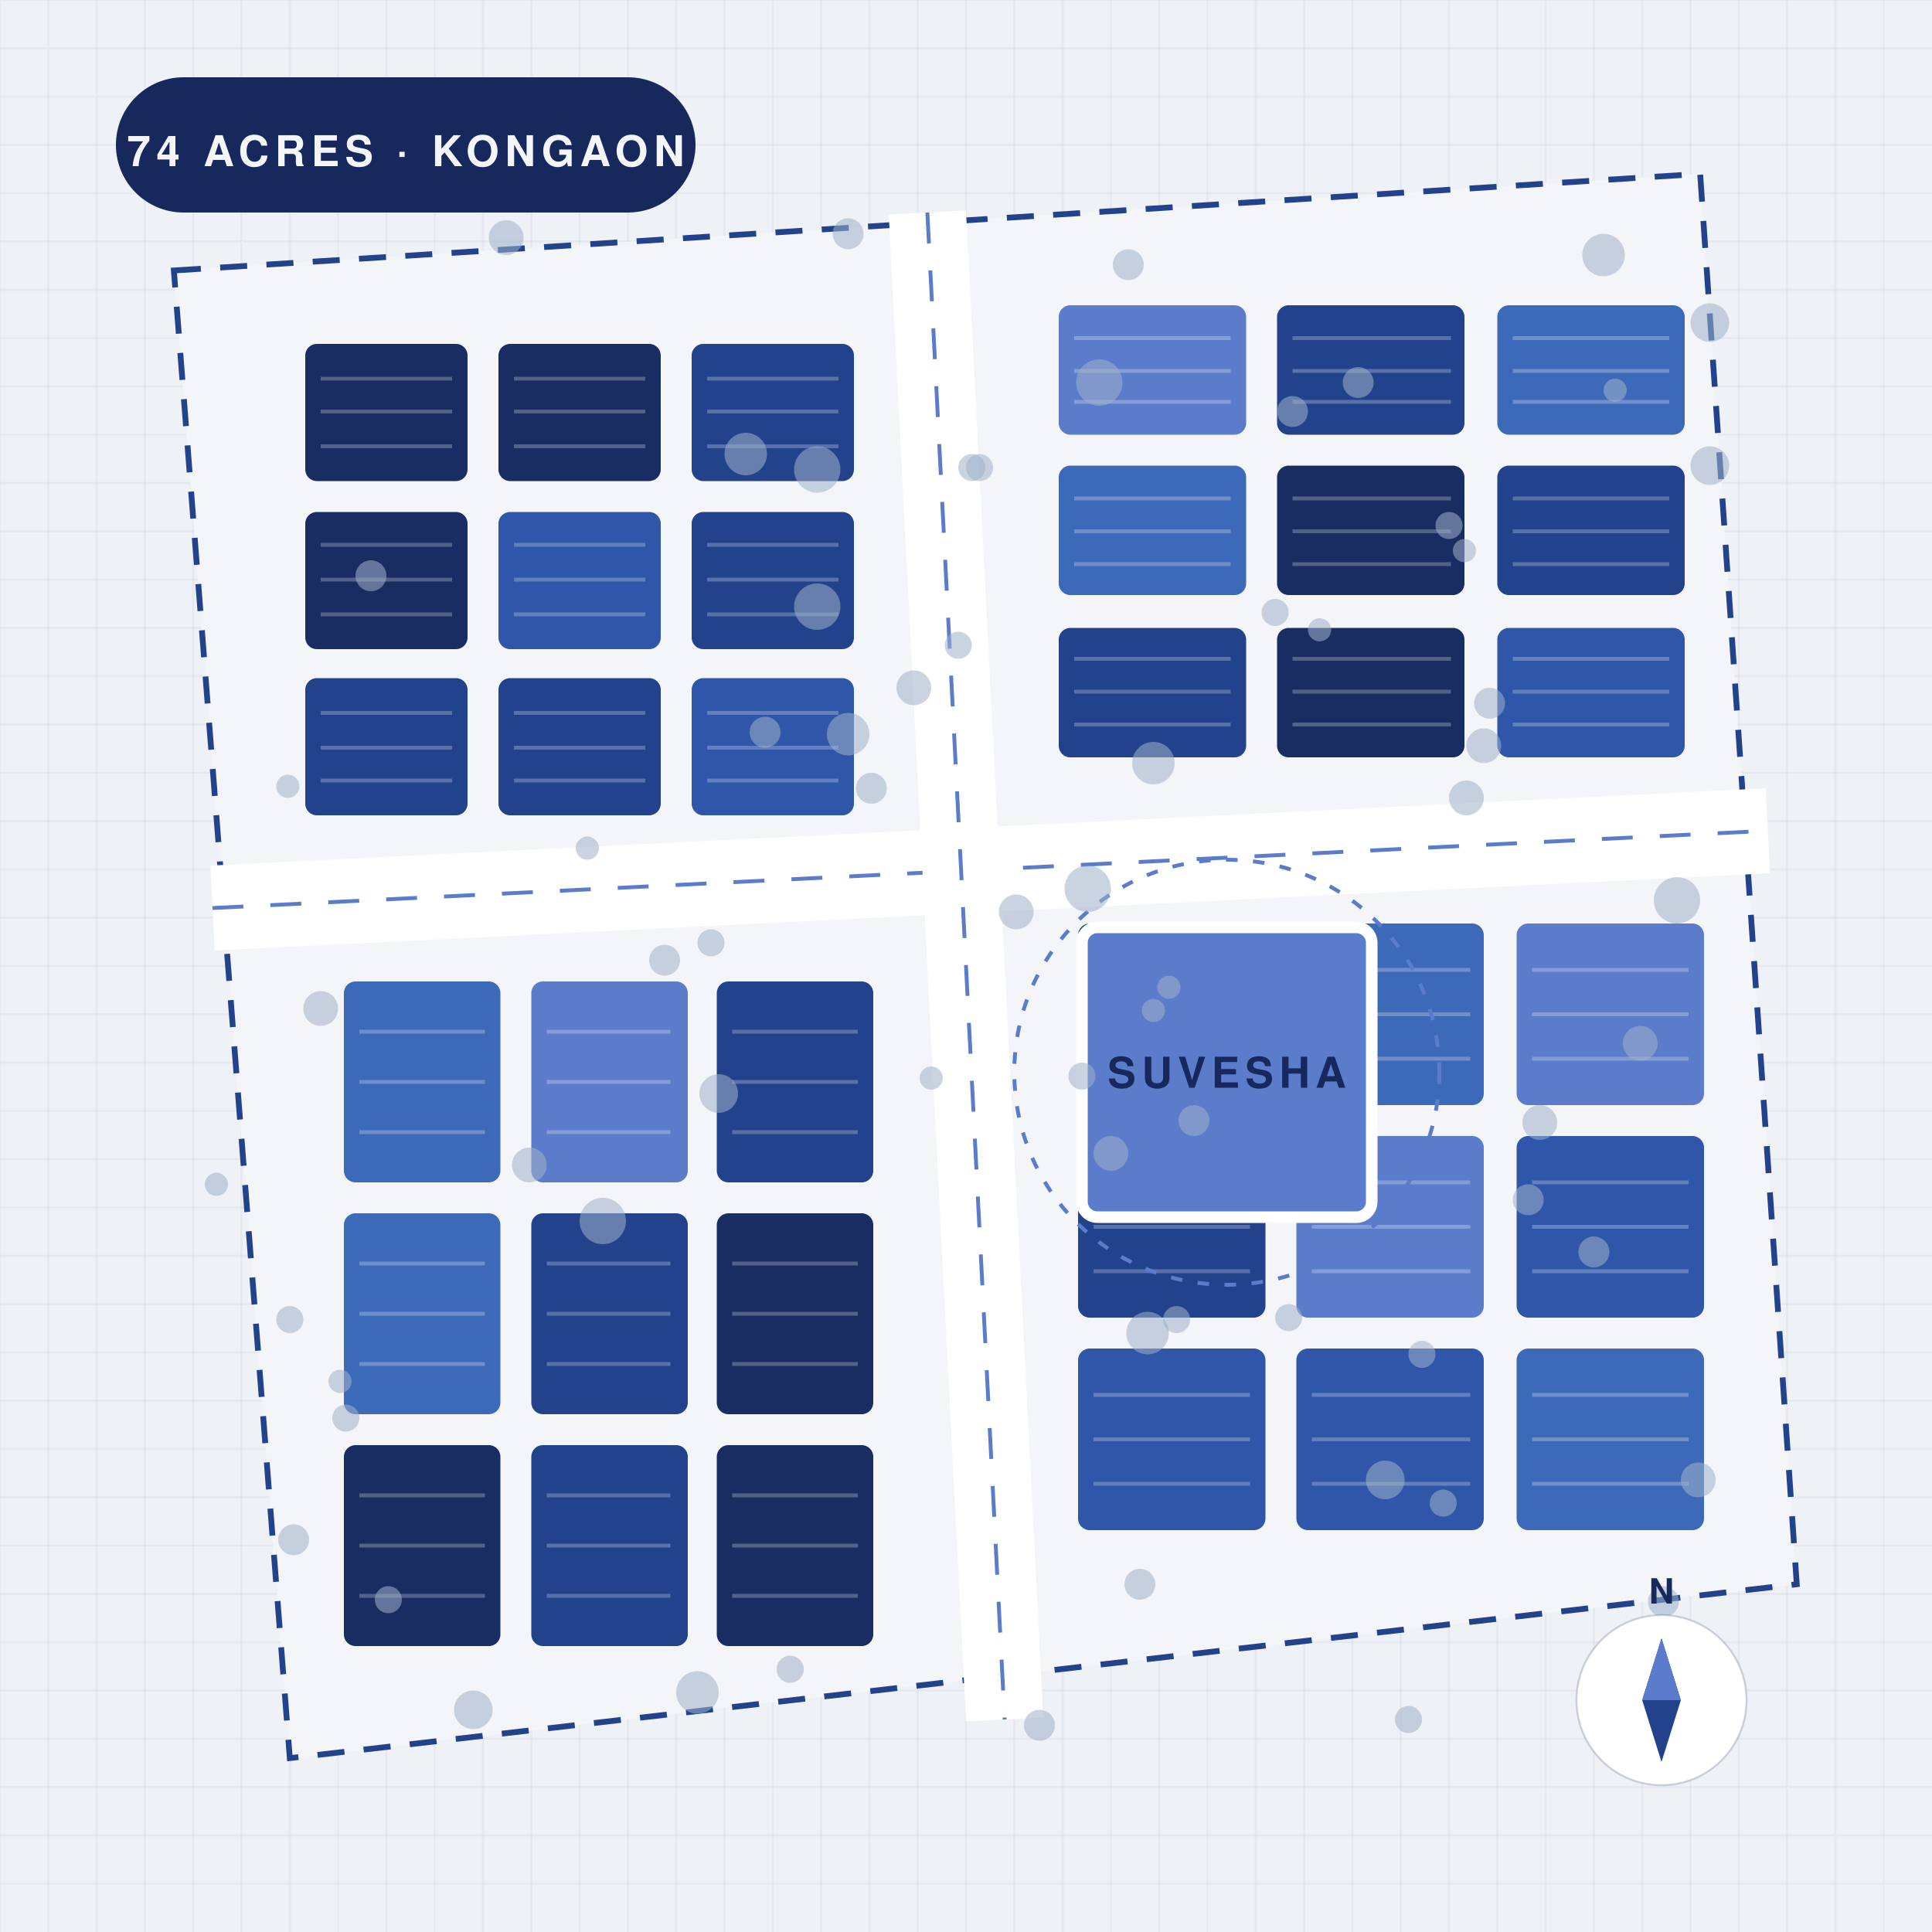
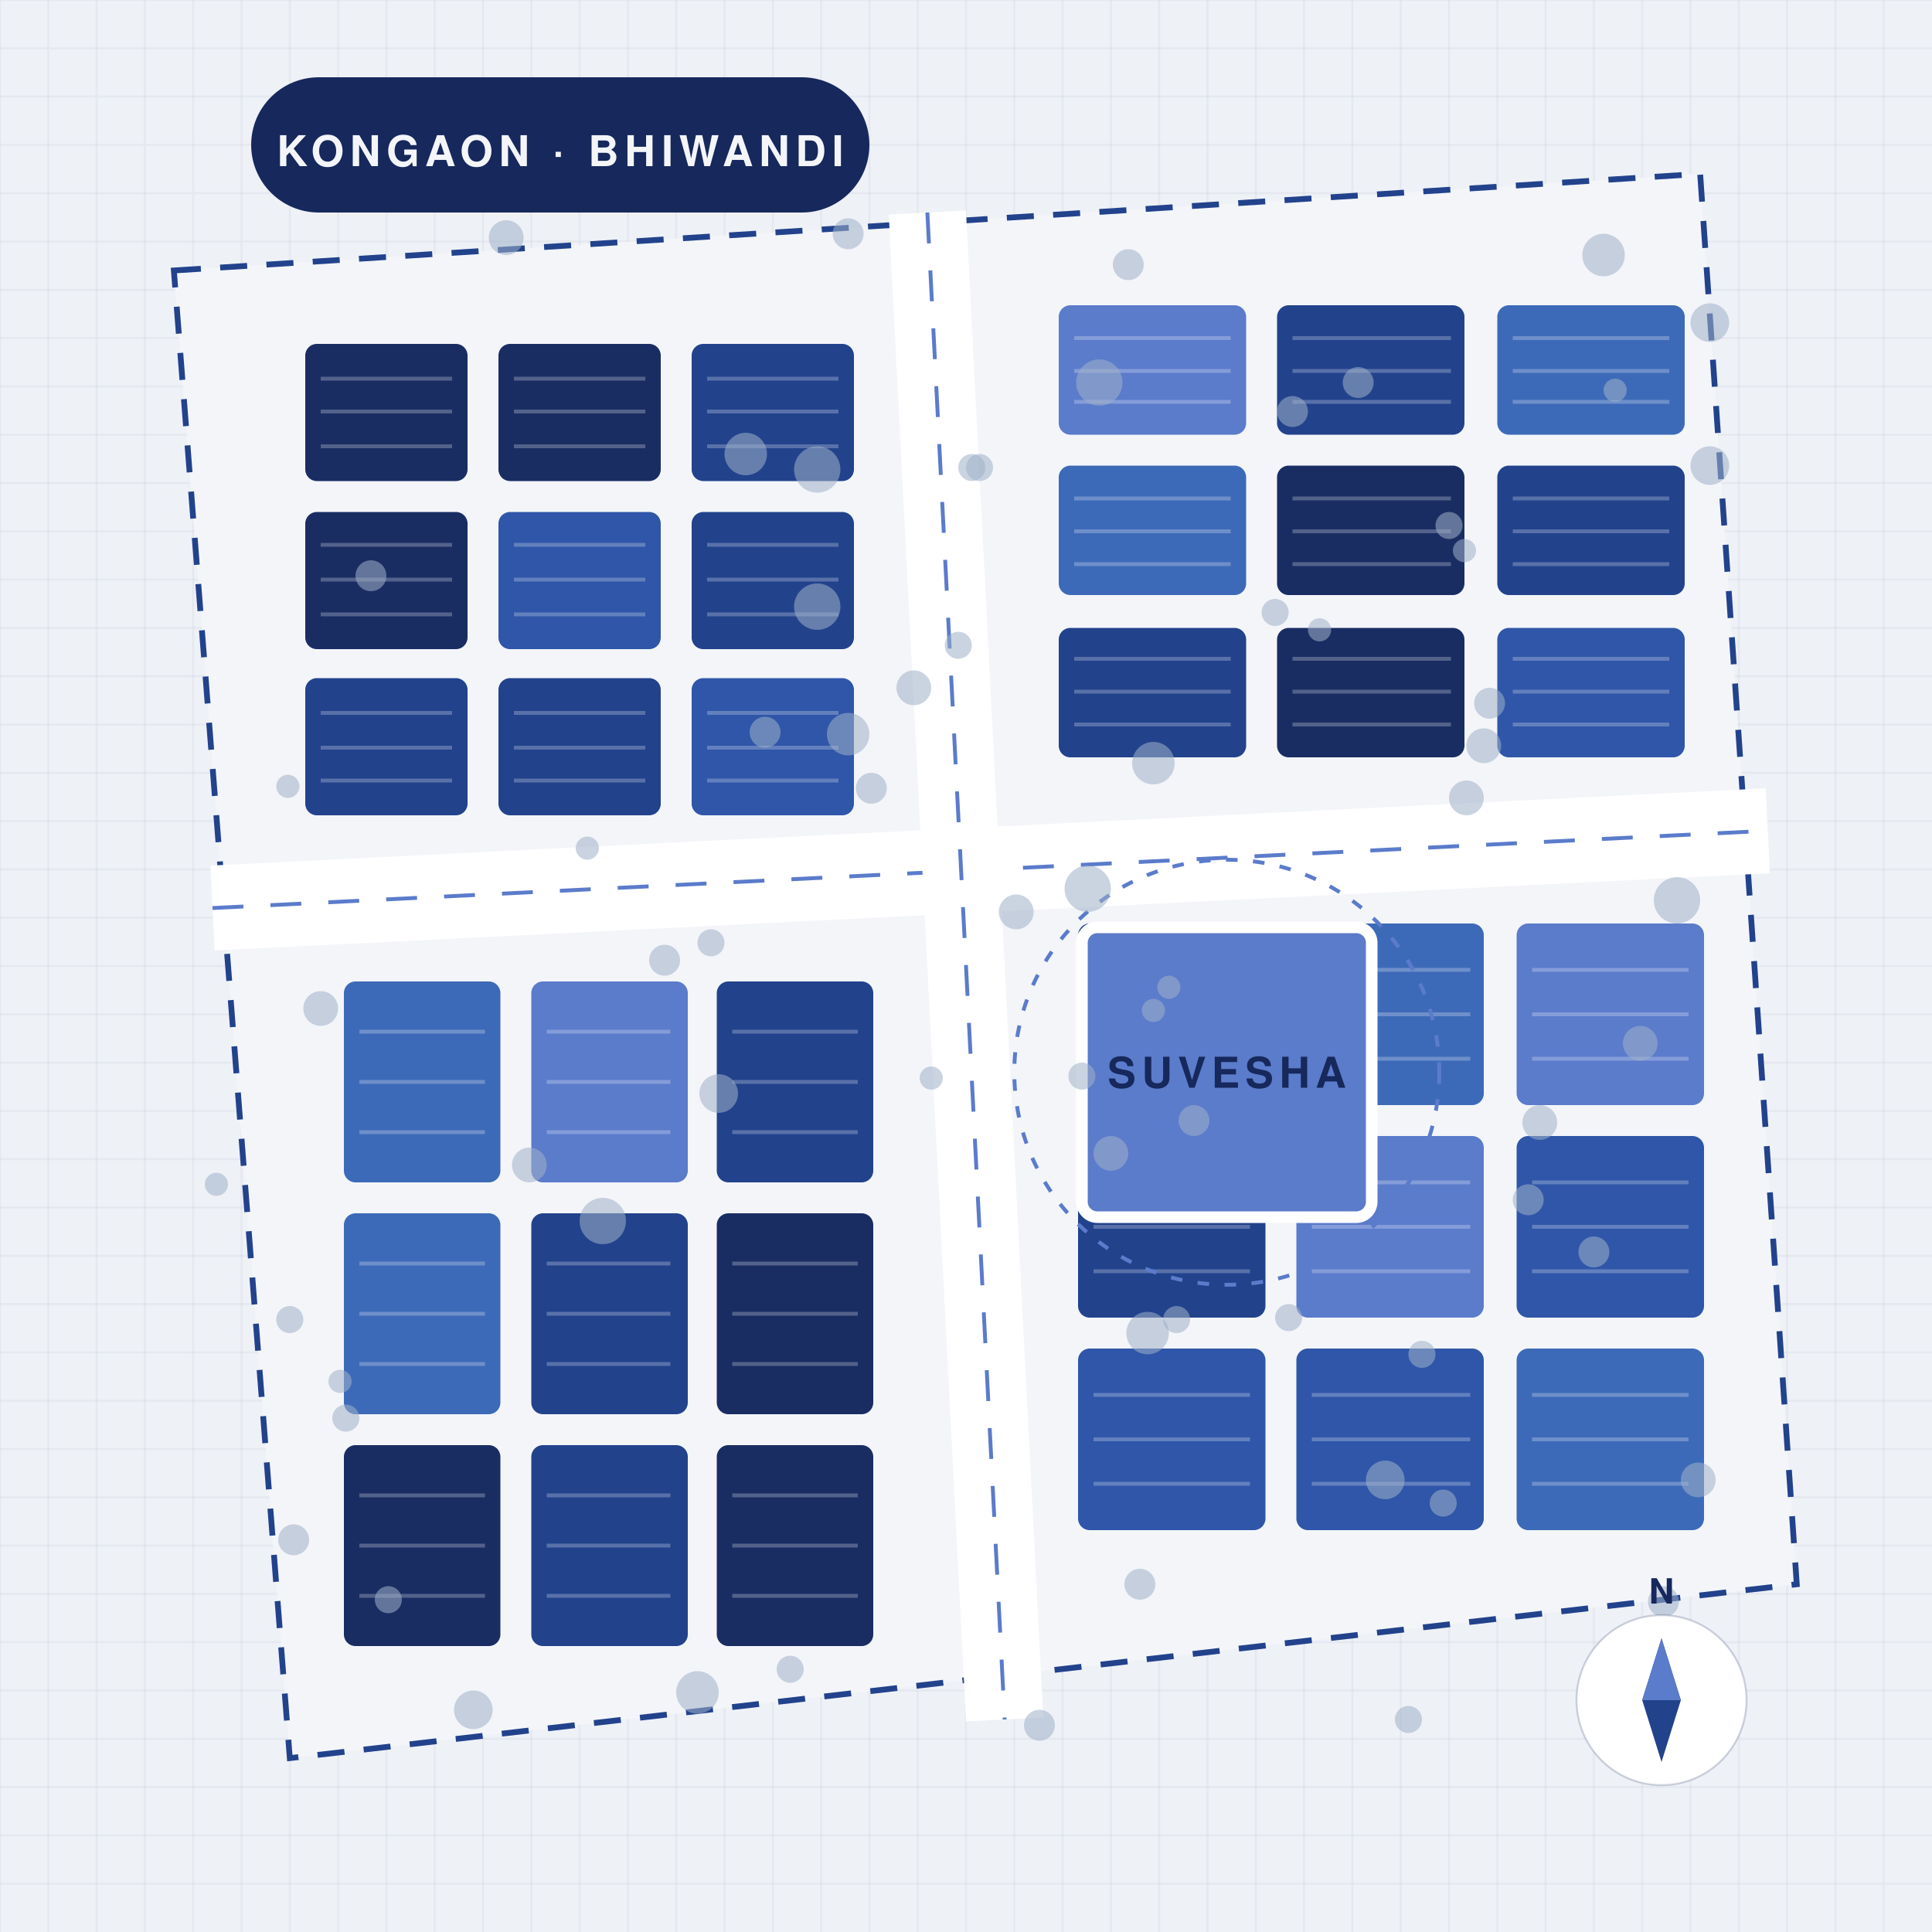
<svg xmlns="http://www.w3.org/2000/svg" viewBox="0 0 1000 1000" width="1000" height="1000">
  <defs />
  <rect x="0" y="0" width="1000" height="1000" rx="0" fill="#eef1f6" />
  <path d="M0 0V1000M0 0H1000" stroke="#16285c" stroke-opacity="0.04" stroke-width="1" />
  <path d="M25 0V1000M0 25H1000" stroke="#16285c" stroke-opacity="0.04" stroke-width="1" />
  <path d="M50 0V1000M0 50H1000" stroke="#16285c" stroke-opacity="0.04" stroke-width="1" />
  <path d="M75 0V1000M0 75H1000" stroke="#16285c" stroke-opacity="0.04" stroke-width="1" />
  <path d="M100 0V1000M0 100H1000" stroke="#16285c" stroke-opacity="0.04" stroke-width="1" />
  <path d="M125 0V1000M0 125H1000" stroke="#16285c" stroke-opacity="0.04" stroke-width="1" />
  <path d="M150 0V1000M0 150H1000" stroke="#16285c" stroke-opacity="0.04" stroke-width="1" />
  <path d="M175 0V1000M0 175H1000" stroke="#16285c" stroke-opacity="0.04" stroke-width="1" />
  <path d="M200 0V1000M0 200H1000" stroke="#16285c" stroke-opacity="0.04" stroke-width="1" />
  <path d="M225 0V1000M0 225H1000" stroke="#16285c" stroke-opacity="0.04" stroke-width="1" />
  <path d="M250 0V1000M0 250H1000" stroke="#16285c" stroke-opacity="0.04" stroke-width="1" />
  <path d="M275 0V1000M0 275H1000" stroke="#16285c" stroke-opacity="0.04" stroke-width="1" />
  <path d="M300 0V1000M0 300H1000" stroke="#16285c" stroke-opacity="0.04" stroke-width="1" />
  <path d="M325 0V1000M0 325H1000" stroke="#16285c" stroke-opacity="0.04" stroke-width="1" />
  <path d="M350 0V1000M0 350H1000" stroke="#16285c" stroke-opacity="0.04" stroke-width="1" />
  <path d="M375 0V1000M0 375H1000" stroke="#16285c" stroke-opacity="0.04" stroke-width="1" />
  <path d="M400 0V1000M0 400H1000" stroke="#16285c" stroke-opacity="0.04" stroke-width="1" />
  <path d="M425 0V1000M0 425H1000" stroke="#16285c" stroke-opacity="0.04" stroke-width="1" />
  <path d="M450 0V1000M0 450H1000" stroke="#16285c" stroke-opacity="0.04" stroke-width="1" />
  <path d="M475 0V1000M0 475H1000" stroke="#16285c" stroke-opacity="0.04" stroke-width="1" />
  <path d="M500 0V1000M0 500H1000" stroke="#16285c" stroke-opacity="0.04" stroke-width="1" />
  <path d="M525 0V1000M0 525H1000" stroke="#16285c" stroke-opacity="0.04" stroke-width="1" />
  <path d="M550 0V1000M0 550H1000" stroke="#16285c" stroke-opacity="0.04" stroke-width="1" />
  <path d="M575 0V1000M0 575H1000" stroke="#16285c" stroke-opacity="0.04" stroke-width="1" />
  <path d="M600 0V1000M0 600H1000" stroke="#16285c" stroke-opacity="0.04" stroke-width="1" />
  <path d="M625 0V1000M0 625H1000" stroke="#16285c" stroke-opacity="0.04" stroke-width="1" />
  <path d="M650 0V1000M0 650H1000" stroke="#16285c" stroke-opacity="0.04" stroke-width="1" />
  <path d="M675 0V1000M0 675H1000" stroke="#16285c" stroke-opacity="0.04" stroke-width="1" />
  <path d="M700 0V1000M0 700H1000" stroke="#16285c" stroke-opacity="0.04" stroke-width="1" />
  <path d="M725 0V1000M0 725H1000" stroke="#16285c" stroke-opacity="0.04" stroke-width="1" />
  <path d="M750 0V1000M0 750H1000" stroke="#16285c" stroke-opacity="0.04" stroke-width="1" />
  <path d="M775 0V1000M0 775H1000" stroke="#16285c" stroke-opacity="0.04" stroke-width="1" />
  <path d="M800 0V1000M0 800H1000" stroke="#16285c" stroke-opacity="0.04" stroke-width="1" />
  <path d="M825 0V1000M0 825H1000" stroke="#16285c" stroke-opacity="0.04" stroke-width="1" />
  <path d="M850 0V1000M0 850H1000" stroke="#16285c" stroke-opacity="0.04" stroke-width="1" />
  <path d="M875 0V1000M0 875H1000" stroke="#16285c" stroke-opacity="0.04" stroke-width="1" />
  <path d="M900 0V1000M0 900H1000" stroke="#16285c" stroke-opacity="0.04" stroke-width="1" />
  <path d="M925 0V1000M0 925H1000" stroke="#16285c" stroke-opacity="0.04" stroke-width="1" />
  <path d="M950 0V1000M0 950H1000" stroke="#16285c" stroke-opacity="0.04" stroke-width="1" />
  <path d="M975 0V1000M0 975H1000" stroke="#16285c" stroke-opacity="0.04" stroke-width="1" />
  <path d="M90 140 L880 90 L930 820 L150 910 Z" fill="#f3f5f9" stroke="#22428c" stroke-width="3" stroke-dasharray="14 10" />
  <path d="M110 470 L915 430" stroke="#ffffff" stroke-width="44" />
  <path d="M110 470 L915 430" stroke="#5b7bcb" stroke-width="2" stroke-dasharray="16 14" />
  <path d="M480 110 L520 890" stroke="#ffffff" stroke-width="40" />
  <path d="M480 110 L520 890" stroke="#5b7bcb" stroke-width="2" stroke-dasharray="16 14" />
  <rect x="158" y="178" width="84" height="71" rx="6" fill="#1a2d63" />
  <path d="M166 196 H234" stroke="#ffffff" stroke-opacity="0.25" stroke-width="2" />
  <path d="M166 213 H234" stroke="#ffffff" stroke-opacity="0.25" stroke-width="2" />
  <path d="M166 231 H234" stroke="#ffffff" stroke-opacity="0.25" stroke-width="2" />
  <rect x="258" y="178" width="84" height="71" rx="6" fill="#1a2d63" />
  <path d="M266 196 H334" stroke="#ffffff" stroke-opacity="0.25" stroke-width="2" />
  <path d="M266 213 H334" stroke="#ffffff" stroke-opacity="0.25" stroke-width="2" />
  <path d="M266 231 H334" stroke="#ffffff" stroke-opacity="0.25" stroke-width="2" />
  <rect x="358" y="178" width="84" height="71" rx="6" fill="#22428c" />
  <path d="M366 196 H434" stroke="#ffffff" stroke-opacity="0.25" stroke-width="2" />
  <path d="M366 213 H434" stroke="#ffffff" stroke-opacity="0.25" stroke-width="2" />
  <path d="M366 231 H434" stroke="#ffffff" stroke-opacity="0.25" stroke-width="2" />
  <rect x="158" y="265" width="84" height="71" rx="6" fill="#1a2d63" />
  <path d="M166 282 H234" stroke="#ffffff" stroke-opacity="0.25" stroke-width="2" />
  <path d="M166 300 H234" stroke="#ffffff" stroke-opacity="0.25" stroke-width="2" />
  <path d="M166 318 H234" stroke="#ffffff" stroke-opacity="0.25" stroke-width="2" />
  <rect x="258" y="265" width="84" height="71" rx="6" fill="#2f56a8" />
  <path d="M266 282 H334" stroke="#ffffff" stroke-opacity="0.25" stroke-width="2" />
  <path d="M266 300 H334" stroke="#ffffff" stroke-opacity="0.25" stroke-width="2" />
  <path d="M266 318 H334" stroke="#ffffff" stroke-opacity="0.25" stroke-width="2" />
  <rect x="358" y="265" width="84" height="71" rx="6" fill="#22428c" />
  <path d="M366 282 H434" stroke="#ffffff" stroke-opacity="0.25" stroke-width="2" />
  <path d="M366 300 H434" stroke="#ffffff" stroke-opacity="0.25" stroke-width="2" />
  <path d="M366 318 H434" stroke="#ffffff" stroke-opacity="0.25" stroke-width="2" />
  <rect x="158" y="351" width="84" height="71" rx="6" fill="#22428c" />
  <path d="M166 369 H234" stroke="#ffffff" stroke-opacity="0.25" stroke-width="2" />
  <path d="M166 387 H234" stroke="#ffffff" stroke-opacity="0.25" stroke-width="2" />
  <path d="M166 404 H234" stroke="#ffffff" stroke-opacity="0.25" stroke-width="2" />
  <rect x="258" y="351" width="84" height="71" rx="6" fill="#22428c" />
  <path d="M266 369 H334" stroke="#ffffff" stroke-opacity="0.25" stroke-width="2" />
  <path d="M266 387 H334" stroke="#ffffff" stroke-opacity="0.25" stroke-width="2" />
  <path d="M266 404 H334" stroke="#ffffff" stroke-opacity="0.25" stroke-width="2" />
  <rect x="358" y="351" width="84" height="71" rx="6" fill="#2f56a8" />
  <path d="M366 369 H434" stroke="#ffffff" stroke-opacity="0.25" stroke-width="2" />
  <path d="M366 387 H434" stroke="#ffffff" stroke-opacity="0.25" stroke-width="2" />
  <path d="M366 404 H434" stroke="#ffffff" stroke-opacity="0.25" stroke-width="2" />
  <rect x="548" y="158" width="97" height="67" rx="6" fill="#5b7bcb" />
  <path d="M556 175 H637" stroke="#ffffff" stroke-opacity="0.25" stroke-width="2" />
  <path d="M556 192 H637" stroke="#ffffff" stroke-opacity="0.25" stroke-width="2" />
  <path d="M556 208 H637" stroke="#ffffff" stroke-opacity="0.25" stroke-width="2" />
  <rect x="661" y="158" width="97" height="67" rx="6" fill="#22428c" />
  <path d="M669 175 H751" stroke="#ffffff" stroke-opacity="0.25" stroke-width="2" />
  <path d="M669 192 H751" stroke="#ffffff" stroke-opacity="0.25" stroke-width="2" />
  <path d="M669 208 H751" stroke="#ffffff" stroke-opacity="0.25" stroke-width="2" />
  <rect x="775" y="158" width="97" height="67" rx="6" fill="#3d6ab8" />
  <path d="M783 175 H864" stroke="#ffffff" stroke-opacity="0.25" stroke-width="2" />
  <path d="M783 192 H864" stroke="#ffffff" stroke-opacity="0.25" stroke-width="2" />
  <path d="M783 208 H864" stroke="#ffffff" stroke-opacity="0.25" stroke-width="2" />
  <rect x="548" y="241" width="97" height="67" rx="6" fill="#3d6ab8" />
  <path d="M556 258 H637" stroke="#ffffff" stroke-opacity="0.25" stroke-width="2" />
  <path d="M556 275 H637" stroke="#ffffff" stroke-opacity="0.25" stroke-width="2" />
  <path d="M556 292 H637" stroke="#ffffff" stroke-opacity="0.25" stroke-width="2" />
  <rect x="661" y="241" width="97" height="67" rx="6" fill="#1a2d63" />
  <path d="M669 258 H751" stroke="#ffffff" stroke-opacity="0.25" stroke-width="2" />
  <path d="M669 275 H751" stroke="#ffffff" stroke-opacity="0.25" stroke-width="2" />
  <path d="M669 292 H751" stroke="#ffffff" stroke-opacity="0.25" stroke-width="2" />
  <rect x="775" y="241" width="97" height="67" rx="6" fill="#22428c" />
  <path d="M783 258 H864" stroke="#ffffff" stroke-opacity="0.25" stroke-width="2" />
  <path d="M783 275 H864" stroke="#ffffff" stroke-opacity="0.25" stroke-width="2" />
  <path d="M783 292 H864" stroke="#ffffff" stroke-opacity="0.25" stroke-width="2" />
  <rect x="548" y="325" width="97" height="67" rx="6" fill="#22428c" />
  <path d="M556 341 H637" stroke="#ffffff" stroke-opacity="0.25" stroke-width="2" />
  <path d="M556 358 H637" stroke="#ffffff" stroke-opacity="0.25" stroke-width="2" />
  <path d="M556 375 H637" stroke="#ffffff" stroke-opacity="0.25" stroke-width="2" />
  <rect x="661" y="325" width="97" height="67" rx="6" fill="#1a2d63" />
  <path d="M669 341 H751" stroke="#ffffff" stroke-opacity="0.25" stroke-width="2" />
  <path d="M669 358 H751" stroke="#ffffff" stroke-opacity="0.25" stroke-width="2" />
  <path d="M669 375 H751" stroke="#ffffff" stroke-opacity="0.25" stroke-width="2" />
  <rect x="775" y="325" width="97" height="67" rx="6" fill="#2f56a8" />
  <path d="M783 341 H864" stroke="#ffffff" stroke-opacity="0.25" stroke-width="2" />
  <path d="M783 358 H864" stroke="#ffffff" stroke-opacity="0.25" stroke-width="2" />
  <path d="M783 375 H864" stroke="#ffffff" stroke-opacity="0.25" stroke-width="2" />
  <rect x="178" y="508" width="81" height="104" rx="6" fill="#3d6ab8" />
  <path d="M186 534 H251" stroke="#ffffff" stroke-opacity="0.25" stroke-width="2" />
  <path d="M186 560 H251" stroke="#ffffff" stroke-opacity="0.25" stroke-width="2" />
  <path d="M186 586 H251" stroke="#ffffff" stroke-opacity="0.25" stroke-width="2" />
  <rect x="275" y="508" width="81" height="104" rx="6" fill="#5b7bcb" />
  <path d="M283 534 H347" stroke="#ffffff" stroke-opacity="0.25" stroke-width="2" />
  <path d="M283 560 H347" stroke="#ffffff" stroke-opacity="0.25" stroke-width="2" />
  <path d="M283 586 H347" stroke="#ffffff" stroke-opacity="0.25" stroke-width="2" />
  <rect x="371" y="508" width="81" height="104" rx="6" fill="#22428c" />
  <path d="M379 534 H444" stroke="#ffffff" stroke-opacity="0.25" stroke-width="2" />
  <path d="M379 560 H444" stroke="#ffffff" stroke-opacity="0.25" stroke-width="2" />
  <path d="M379 586 H444" stroke="#ffffff" stroke-opacity="0.25" stroke-width="2" />
  <rect x="178" y="628" width="81" height="104" rx="6" fill="#3d6ab8" />
  <path d="M186 654 H251" stroke="#ffffff" stroke-opacity="0.25" stroke-width="2" />
  <path d="M186 680 H251" stroke="#ffffff" stroke-opacity="0.25" stroke-width="2" />
  <path d="M186 706 H251" stroke="#ffffff" stroke-opacity="0.25" stroke-width="2" />
  <rect x="275" y="628" width="81" height="104" rx="6" fill="#22428c" />
  <path d="M283 654 H347" stroke="#ffffff" stroke-opacity="0.25" stroke-width="2" />
  <path d="M283 680 H347" stroke="#ffffff" stroke-opacity="0.25" stroke-width="2" />
  <path d="M283 706 H347" stroke="#ffffff" stroke-opacity="0.25" stroke-width="2" />
  <rect x="371" y="628" width="81" height="104" rx="6" fill="#1a2d63" />
  <path d="M379 654 H444" stroke="#ffffff" stroke-opacity="0.25" stroke-width="2" />
  <path d="M379 680 H444" stroke="#ffffff" stroke-opacity="0.25" stroke-width="2" />
  <path d="M379 706 H444" stroke="#ffffff" stroke-opacity="0.25" stroke-width="2" />
  <rect x="178" y="748" width="81" height="104" rx="6" fill="#1a2d63" />
  <path d="M186 774 H251" stroke="#ffffff" stroke-opacity="0.25" stroke-width="2" />
  <path d="M186 800 H251" stroke="#ffffff" stroke-opacity="0.25" stroke-width="2" />
  <path d="M186 826 H251" stroke="#ffffff" stroke-opacity="0.25" stroke-width="2" />
  <rect x="275" y="748" width="81" height="104" rx="6" fill="#22428c" />
  <path d="M283 774 H347" stroke="#ffffff" stroke-opacity="0.25" stroke-width="2" />
  <path d="M283 800 H347" stroke="#ffffff" stroke-opacity="0.25" stroke-width="2" />
  <path d="M283 826 H347" stroke="#ffffff" stroke-opacity="0.25" stroke-width="2" />
  <rect x="371" y="748" width="81" height="104" rx="6" fill="#1a2d63" />
  <path d="M379 774 H444" stroke="#ffffff" stroke-opacity="0.25" stroke-width="2" />
  <path d="M379 800 H444" stroke="#ffffff" stroke-opacity="0.25" stroke-width="2" />
  <path d="M379 826 H444" stroke="#ffffff" stroke-opacity="0.25" stroke-width="2" />
  <rect x="558" y="478" width="97" height="94" rx="6" fill="#22428c" />
  <path d="M566 502 H647" stroke="#ffffff" stroke-opacity="0.25" stroke-width="2" />
  <path d="M566 525 H647" stroke="#ffffff" stroke-opacity="0.25" stroke-width="2" />
  <path d="M566 548 H647" stroke="#ffffff" stroke-opacity="0.25" stroke-width="2" />
  <rect x="671" y="478" width="97" height="94" rx="6" fill="#3d6ab8" />
  <path d="M679 502 H761" stroke="#ffffff" stroke-opacity="0.25" stroke-width="2" />
  <path d="M679 525 H761" stroke="#ffffff" stroke-opacity="0.25" stroke-width="2" />
  <path d="M679 548 H761" stroke="#ffffff" stroke-opacity="0.25" stroke-width="2" />
  <rect x="785" y="478" width="97" height="94" rx="6" fill="#5b7bcb" />
  <path d="M793 502 H874" stroke="#ffffff" stroke-opacity="0.25" stroke-width="2" />
  <path d="M793 525 H874" stroke="#ffffff" stroke-opacity="0.25" stroke-width="2" />
  <path d="M793 548 H874" stroke="#ffffff" stroke-opacity="0.25" stroke-width="2" />
  <rect x="558" y="588" width="97" height="94" rx="6" fill="#22428c" />
  <path d="M566 612 H647" stroke="#ffffff" stroke-opacity="0.25" stroke-width="2" />
  <path d="M566 635 H647" stroke="#ffffff" stroke-opacity="0.25" stroke-width="2" />
  <path d="M566 658 H647" stroke="#ffffff" stroke-opacity="0.25" stroke-width="2" />
  <rect x="671" y="588" width="97" height="94" rx="6" fill="#5b7bcb" />
  <path d="M679 612 H761" stroke="#ffffff" stroke-opacity="0.25" stroke-width="2" />
  <path d="M679 635 H761" stroke="#ffffff" stroke-opacity="0.25" stroke-width="2" />
  <path d="M679 658 H761" stroke="#ffffff" stroke-opacity="0.25" stroke-width="2" />
  <rect x="785" y="588" width="97" height="94" rx="6" fill="#2f56a8" />
  <path d="M793 612 H874" stroke="#ffffff" stroke-opacity="0.25" stroke-width="2" />
  <path d="M793 635 H874" stroke="#ffffff" stroke-opacity="0.25" stroke-width="2" />
  <path d="M793 658 H874" stroke="#ffffff" stroke-opacity="0.25" stroke-width="2" />
  <rect x="558" y="698" width="97" height="94" rx="6" fill="#2f56a8" />
  <path d="M566 722 H647" stroke="#ffffff" stroke-opacity="0.25" stroke-width="2" />
  <path d="M566 745 H647" stroke="#ffffff" stroke-opacity="0.25" stroke-width="2" />
  <path d="M566 768 H647" stroke="#ffffff" stroke-opacity="0.25" stroke-width="2" />
  <rect x="671" y="698" width="97" height="94" rx="6" fill="#2f56a8" />
  <path d="M679 722 H761" stroke="#ffffff" stroke-opacity="0.25" stroke-width="2" />
  <path d="M679 745 H761" stroke="#ffffff" stroke-opacity="0.25" stroke-width="2" />
  <path d="M679 768 H761" stroke="#ffffff" stroke-opacity="0.25" stroke-width="2" />
  <rect x="785" y="698" width="97" height="94" rx="6" fill="#3d6ab8" />
  <path d="M793 722 H874" stroke="#ffffff" stroke-opacity="0.25" stroke-width="2" />
  <path d="M793 745 H874" stroke="#ffffff" stroke-opacity="0.25" stroke-width="2" />
  <path d="M793 768 H874" stroke="#ffffff" stroke-opacity="0.25" stroke-width="2" />
  <rect x="560" y="480" width="150" height="150" rx="8" fill="#5b7bcb" stroke="#ffffff" stroke-width="6" />
  <text x="635" y="563" font-family="'Helvetica Neue', Helvetica, Arial, sans-serif" font-size="22" font-weight="800" fill="#16285c" text-anchor="middle" letter-spacing="3" opacity="1">SUVESHA</text>
  <circle cx="635" cy="555" r="110" fill="none" stroke="#5b7bcb" stroke-width="2" stroke-dasharray="6 8" />
  <circle cx="605" cy="511" r="6" fill="#9fb0c9" opacity="0.55" />
  <circle cx="590" cy="820" r="8" fill="#9fb0c9" opacity="0.55" />
  <circle cx="885" cy="167" r="10" fill="#9fb0c9" opacity="0.55" />
  <circle cx="747" cy="778" r="7" fill="#9fb0c9" opacity="0.55" />
  <circle cx="179" cy="734" r="7" fill="#9fb0c9" opacity="0.55" />
  <circle cx="439" cy="380" r="11" fill="#9fb0c9" opacity="0.55" />
  <circle cx="861" cy="829" r="8" fill="#9fb0c9" opacity="0.55" />
  <circle cx="736" cy="701" r="7" fill="#9fb0c9" opacity="0.55" />
  <circle cx="112" cy="613" r="6" fill="#9fb0c9" opacity="0.55" />
  <circle cx="597" cy="395" r="11" fill="#9fb0c9" opacity="0.55" />
  <circle cx="201" cy="828" r="7" fill="#9fb0c9" opacity="0.55" />
  <circle cx="791" cy="621" r="8" fill="#9fb0c9" opacity="0.55" />
  <circle cx="825" cy="648" r="8" fill="#9fb0c9" opacity="0.55" />
  <circle cx="575" cy="597" r="9" fill="#9fb0c9" opacity="0.55" />
  <circle cx="885" cy="241" r="10" fill="#9fb0c9" opacity="0.55" />
  <circle cx="304" cy="439" r="6" fill="#9fb0c9" opacity="0.55" />
  <circle cx="584" cy="137" r="8" fill="#9fb0c9" opacity="0.55" />
  <circle cx="569" cy="198" r="12" fill="#9fb0c9" opacity="0.55" />
  <circle cx="618" cy="580" r="8" fill="#9fb0c9" opacity="0.55" />
  <circle cx="496" cy="334" r="7" fill="#9fb0c9" opacity="0.55" />
  <circle cx="176" cy="715" r="6" fill="#9fb0c9" opacity="0.55" />
  <circle cx="245" cy="885" r="10" fill="#9fb0c9" opacity="0.55" />
  <circle cx="368" cy="488" r="7" fill="#9fb0c9" opacity="0.55" />
  <circle cx="717" cy="766" r="10" fill="#9fb0c9" opacity="0.55" />
  <circle cx="386" cy="235" r="11" fill="#9fb0c9" opacity="0.55" />
  <circle cx="473" cy="356" r="9" fill="#9fb0c9" opacity="0.55" />
  <circle cx="597" cy="523" r="6" fill="#9fb0c9" opacity="0.55" />
  <circle cx="262" cy="123" r="9" fill="#9fb0c9" opacity="0.55" />
  <circle cx="797" cy="581" r="9" fill="#9fb0c9" opacity="0.55" />
  <circle cx="409" cy="864" r="7" fill="#9fb0c9" opacity="0.55" />
  <circle cx="526" cy="472" r="9" fill="#9fb0c9" opacity="0.55" />
  <circle cx="423" cy="243" r="12" fill="#9fb0c9" opacity="0.55" />
  <circle cx="439" cy="121" r="8" fill="#9fb0c9" opacity="0.55" />
  <circle cx="868" cy="466" r="12" fill="#9fb0c9" opacity="0.55" />
  <circle cx="507" cy="242" r="7" fill="#9fb0c9" opacity="0.55" />
  <circle cx="830" cy="132" r="11" fill="#9fb0c9" opacity="0.55" />
  <circle cx="396" cy="379" r="8" fill="#9fb0c9" opacity="0.55" />
  <circle cx="166" cy="522" r="9" fill="#9fb0c9" opacity="0.55" />
  <circle cx="703" cy="198" r="8" fill="#9fb0c9" opacity="0.55" />
  <circle cx="538" cy="893" r="8" fill="#9fb0c9" opacity="0.55" />
  <circle cx="149" cy="407" r="6" fill="#9fb0c9" opacity="0.55" />
  <circle cx="152" cy="797" r="8" fill="#9fb0c9" opacity="0.55" />
  <circle cx="750" cy="272" r="7" fill="#9fb0c9" opacity="0.55" />
  <circle cx="372" cy="566" r="10" fill="#9fb0c9" opacity="0.55" />
  <circle cx="423" cy="314" r="12" fill="#9fb0c9" opacity="0.55" />
  <circle cx="482" cy="558" r="6" fill="#9fb0c9" opacity="0.55" />
  <circle cx="879" cy="766" r="9" fill="#9fb0c9" opacity="0.55" />
  <circle cx="667" cy="682" r="7" fill="#9fb0c9" opacity="0.55" />
  <circle cx="836" cy="202" r="6" fill="#9fb0c9" opacity="0.55" />
  <circle cx="849" cy="540" r="9" fill="#9fb0c9" opacity="0.55" />
  <circle cx="729" cy="890" r="7" fill="#9fb0c9" opacity="0.55" />
  <circle cx="759" cy="413" r="9" fill="#9fb0c9" opacity="0.55" />
  <circle cx="150" cy="683" r="7" fill="#9fb0c9" opacity="0.55" />
  <circle cx="274" cy="603" r="9" fill="#9fb0c9" opacity="0.55" />
  <circle cx="451" cy="408" r="8" fill="#9fb0c9" opacity="0.55" />
  <circle cx="361" cy="876" r="11" fill="#9fb0c9" opacity="0.55" />
  <circle cx="768" cy="386" r="9" fill="#9fb0c9" opacity="0.55" />
  <circle cx="771" cy="364" r="8" fill="#9fb0c9" opacity="0.55" />
  <circle cx="594" cy="690" r="11" fill="#9fb0c9" opacity="0.55" />
  <circle cx="503" cy="242" r="7" fill="#9fb0c9" opacity="0.55" />
  <circle cx="758" cy="285" r="6" fill="#9fb0c9" opacity="0.55" />
  <circle cx="312" cy="632" r="12" fill="#9fb0c9" opacity="0.55" />
  <circle cx="609" cy="683" r="7" fill="#9fb0c9" opacity="0.55" />
  <circle cx="563" cy="460" r="12" fill="#9fb0c9" opacity="0.55" />
  <circle cx="560" cy="557" r="7" fill="#9fb0c9" opacity="0.55" />
  <circle cx="660" cy="317" r="7" fill="#9fb0c9" opacity="0.55" />
  <circle cx="192" cy="298" r="8" fill="#9fb0c9" opacity="0.55" />
  <circle cx="669" cy="213" r="8" fill="#9fb0c9" opacity="0.55" />
  <circle cx="344" cy="497" r="8" fill="#9fb0c9" opacity="0.55" />
  <circle cx="683" cy="326" r="6" fill="#9fb0c9" opacity="0.55" />
  <g transform="translate(860 880)">
    <circle r="44" fill="#ffffff" stroke="#16285c" stroke-opacity="0.2" />
    <path d="M0 -32 L10 0 L0 32 L-10 0Z" fill="#22428c" />
    <path d="M0 -32 L10 0 L-10 0Z" fill="#5b7bcb" />
    <text x="0" y="-50" font-family="'Helvetica Neue', Helvetica, Arial, sans-serif" font-size="18" font-weight="700" fill="#16285c" text-anchor="middle" letter-spacing="0" opacity="1">N</text>
  </g>
-   <rect x="60" y="40" width="300" height="70" rx="35" fill="#16285c" />
-   <text x="210" y="86" font-family="'Helvetica Neue', Helvetica, Arial, sans-serif" font-size="22" font-weight="700" fill="#f3f5f9" text-anchor="middle" letter-spacing="3" opacity="1">74 ACRES · KONGAON</text>
+   <rect x="130" y="40" width="320" height="70" rx="35" fill="#16285c" />
+   <text x="290" y="86" font-family="'Helvetica Neue', Helvetica, Arial, sans-serif" font-size="22" font-weight="700" fill="#f3f5f9" text-anchor="middle" letter-spacing="3" opacity="1">KONGAON · BHIWANDI</text>
</svg>
